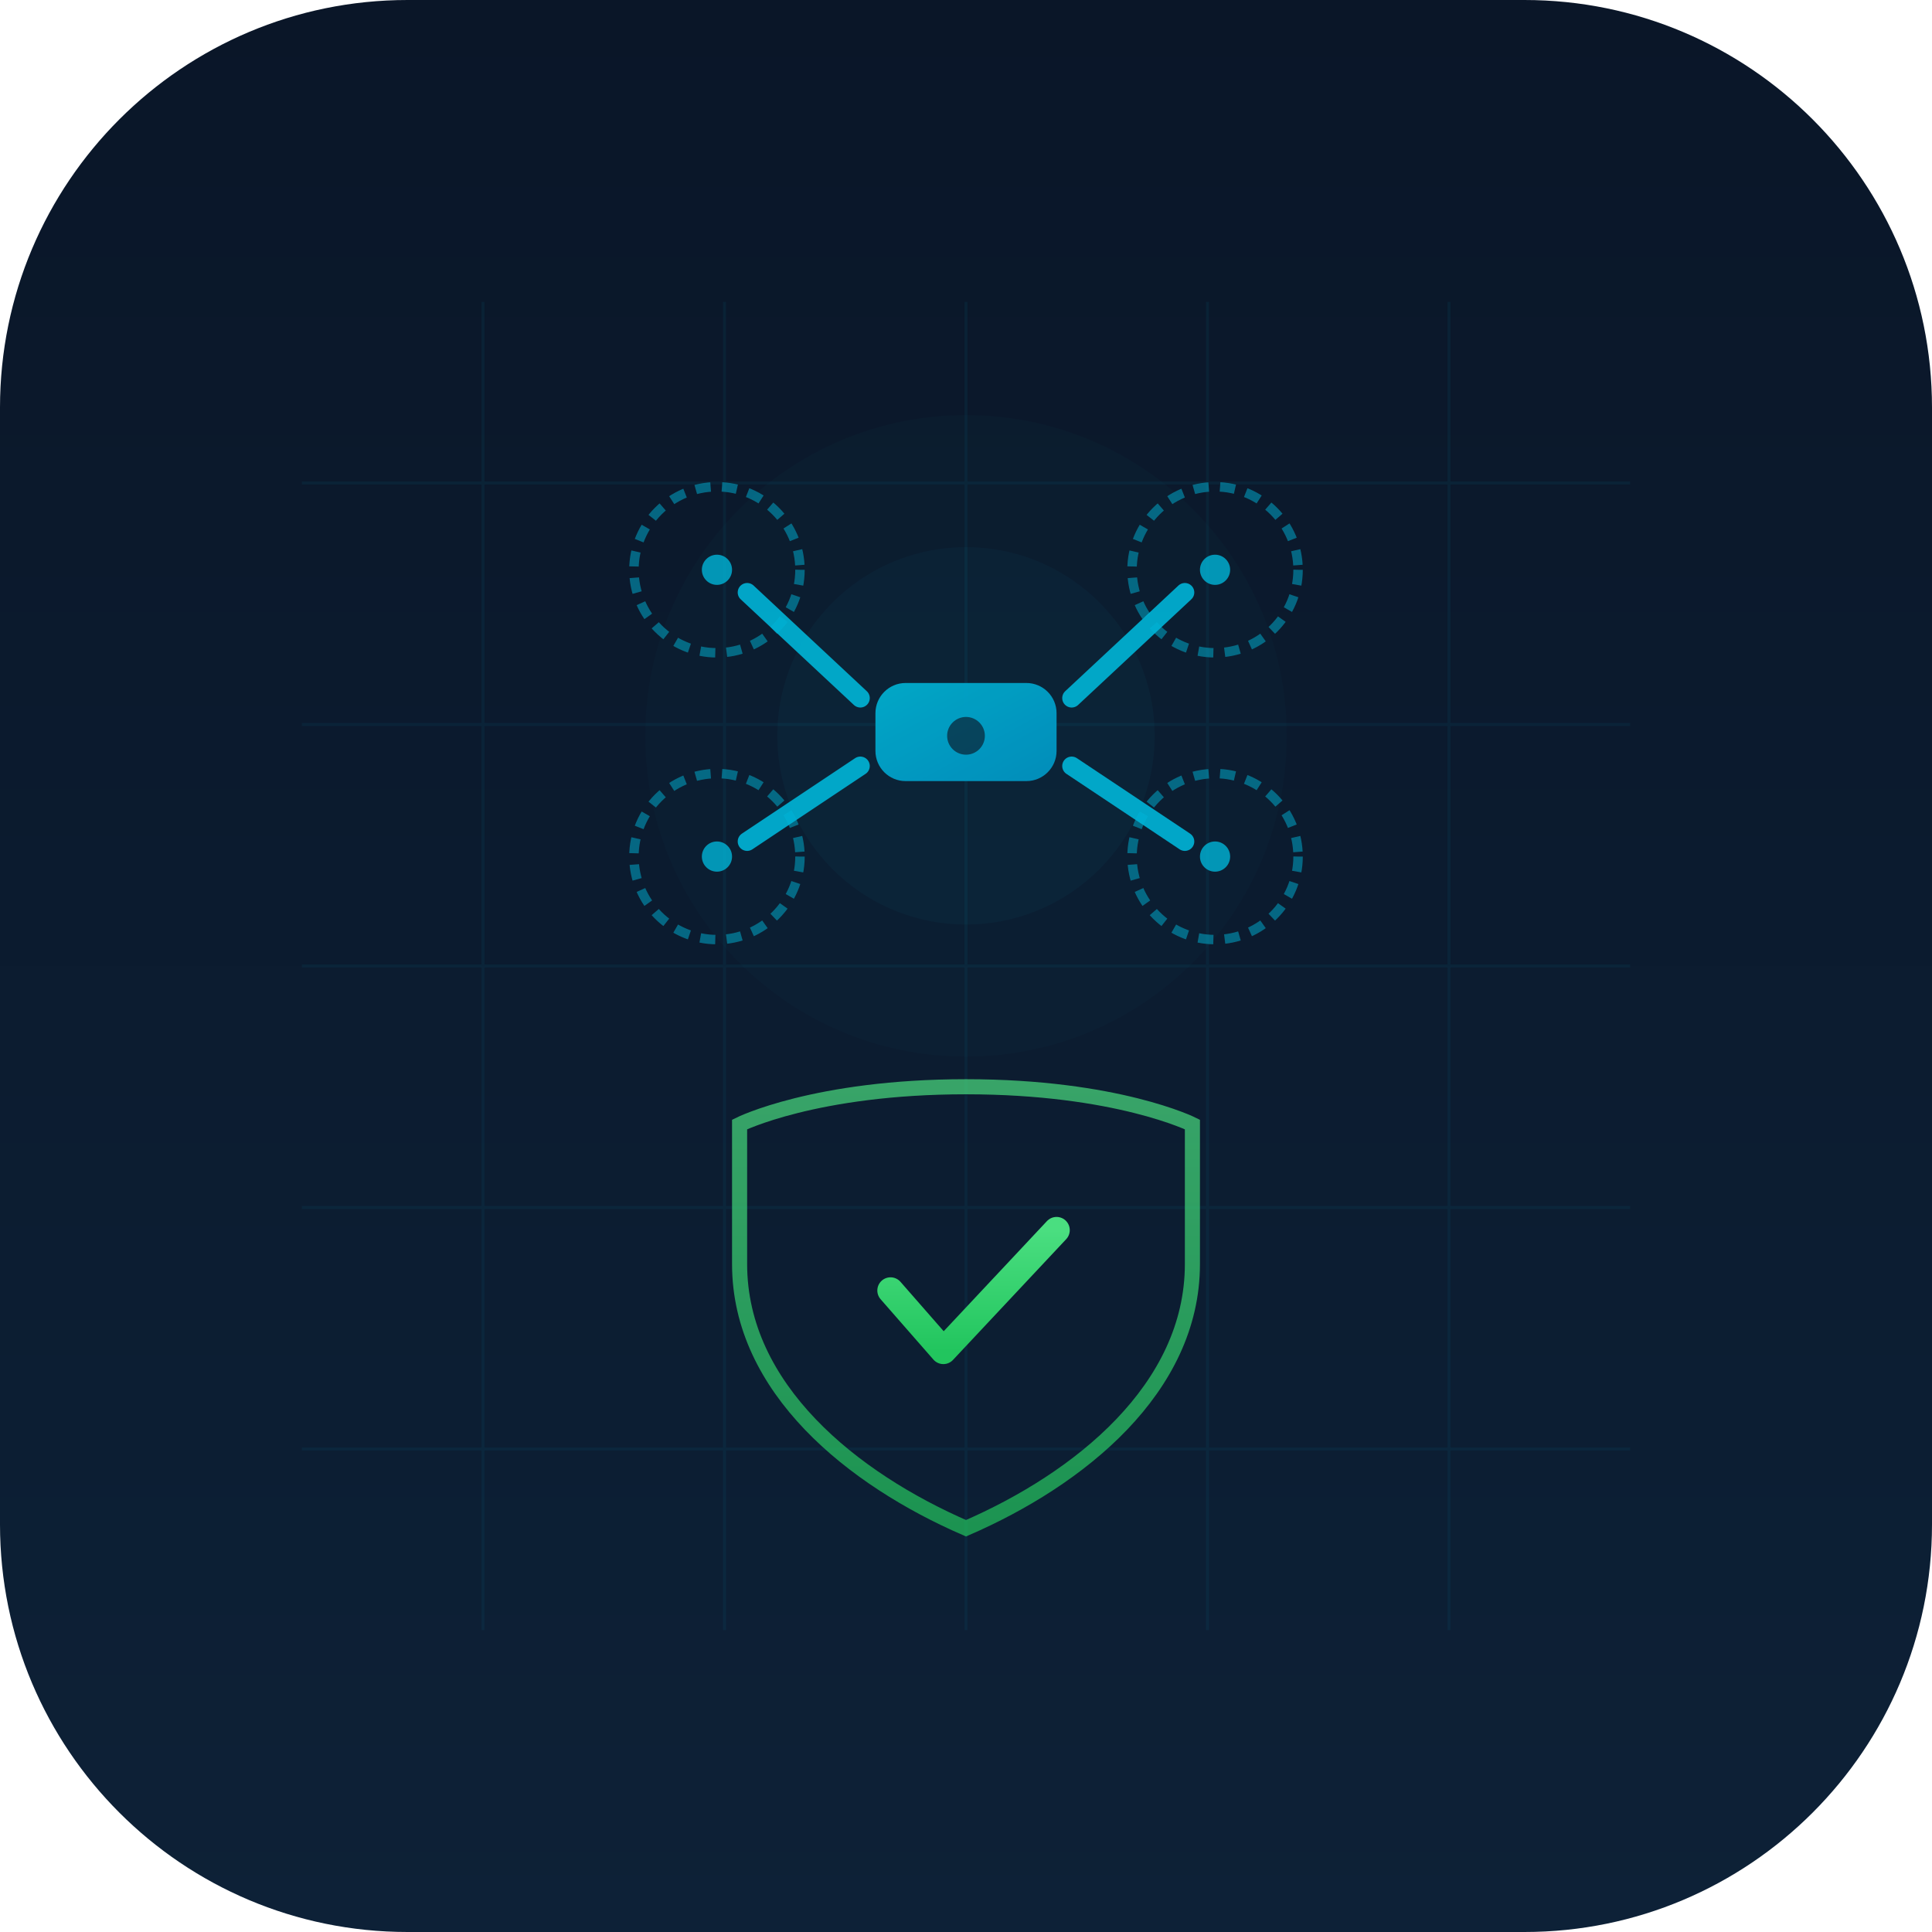
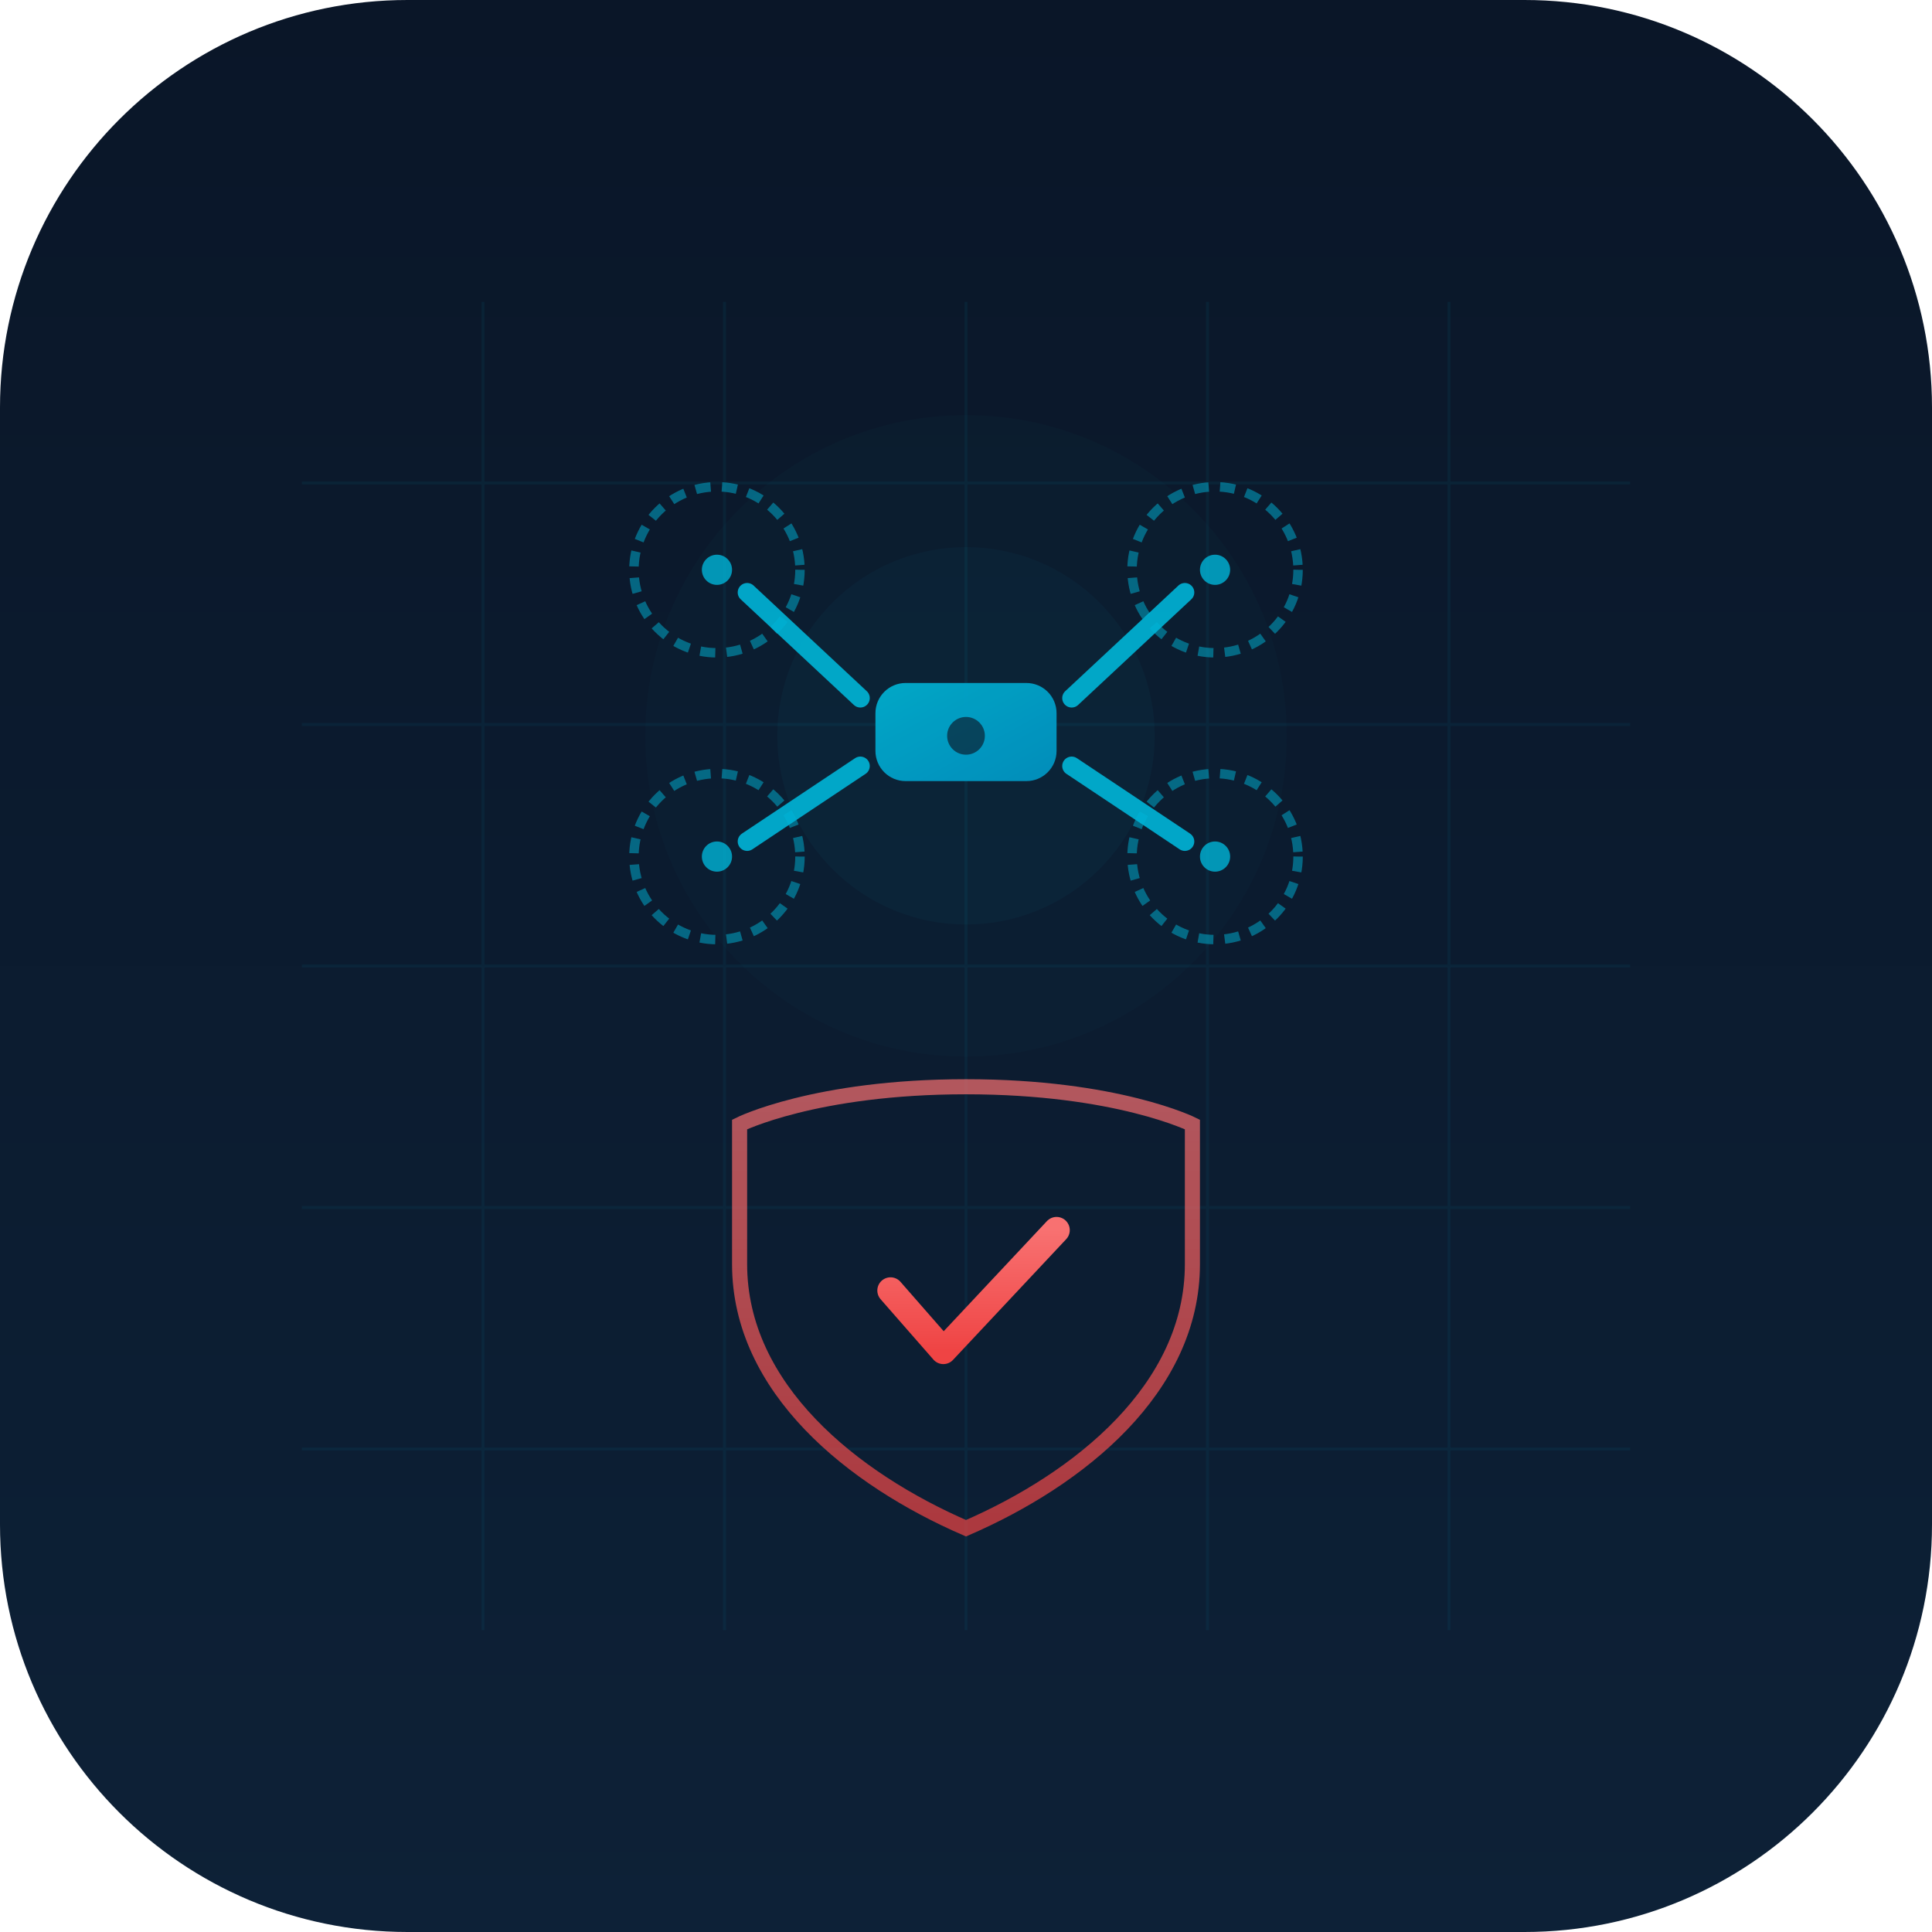
<svg xmlns="http://www.w3.org/2000/svg" viewBox="0 0 512 512">
  <defs>
    <linearGradient id="bg" x1="0" y1="0" x2="0" y2="1">
      <stop offset="0%" stop-color="#0a1628" />
      <stop offset="100%" stop-color="#0d2137" />
    </linearGradient>
    <linearGradient id="accent" x1="0" y1="0" x2="1" y2="1">
      <stop offset="0%" stop-color="#00b4d8" />
      <stop offset="100%" stop-color="#0096c7" />
    </linearGradient>
    <linearGradient id="check" x1="0" y1="0" x2="0" y2="1">
-       <stop offset="0%" stop-color="#4ade80" />
-       <stop offset="100%" stop-color="#22c55e" />
+       <stop offset="0%" stop-color="#f87171" />
+       <stop offset="100%" stop-color="#ef4444" />
    </linearGradient>
  </defs>
  <rect width="512" height="512" rx="108" ry="108" fill="url(#bg)" />
  <g opacity="0.06" stroke="#00b4d8" stroke-width="0.8" fill="none">
    <line x1="128" y1="80" x2="128" y2="432" />
    <line x1="192" y1="80" x2="192" y2="432" />
    <line x1="256" y1="80" x2="256" y2="432" />
    <line x1="320" y1="80" x2="320" y2="432" />
    <line x1="384" y1="80" x2="384" y2="432" />
    <line x1="80" y1="128" x2="432" y2="128" />
    <line x1="80" y1="192" x2="432" y2="192" />
    <line x1="80" y1="256" x2="432" y2="256" />
    <line x1="80" y1="320" x2="432" y2="320" />
    <line x1="80" y1="384" x2="432" y2="384" />
  </g>
  <g transform="translate(256, 195)">
    <line x1="-58" y1="-38" x2="-28" y2="-10" stroke="#00b4d8" stroke-width="5" stroke-linecap="round" opacity="0.9" />
    <line x1="58" y1="-38" x2="28" y2="-10" stroke="#00b4d8" stroke-width="5" stroke-linecap="round" opacity="0.9" />
    <line x1="-58" y1="28" x2="-28" y2="8" stroke="#00b4d8" stroke-width="5" stroke-linecap="round" opacity="0.9" />
    <line x1="58" y1="28" x2="28" y2="8" stroke="#00b4d8" stroke-width="5" stroke-linecap="round" opacity="0.9" />
    <circle cx="-66" cy="-44" r="22" fill="none" stroke="#00b4d8" stroke-width="2.5" opacity="0.5" stroke-dasharray="4 3" />
    <circle cx="66" cy="-44" r="22" fill="none" stroke="#00b4d8" stroke-width="2.5" opacity="0.5" stroke-dasharray="4 3" />
    <circle cx="-66" cy="32" r="22" fill="none" stroke="#00b4d8" stroke-width="2.5" opacity="0.5" stroke-dasharray="4 3" />
    <circle cx="66" cy="32" r="22" fill="none" stroke="#00b4d8" stroke-width="2.5" opacity="0.5" stroke-dasharray="4 3" />
    <circle cx="-66" cy="-44" r="4" fill="#00b4d8" opacity="0.8" />
    <circle cx="66" cy="-44" r="4" fill="#00b4d8" opacity="0.8" />
    <circle cx="-66" cy="32" r="4" fill="#00b4d8" opacity="0.8" />
    <circle cx="66" cy="32" r="4" fill="#00b4d8" opacity="0.8" />
    <rect x="-24" y="-14" width="48" height="26" rx="8" fill="url(#accent)" opacity="0.9" />
    <circle cx="0" cy="0" r="5" fill="#0a1628" opacity="0.7" />
  </g>
  <g transform="translate(256, 340)">
    <path d="M0,-52 C40,-52 60,-42 60,-42 L60,-5 C60,28 30,52 0,65 C-30,52 -60,28 -60,-5 L-60,-42 C-60,-42 -40,-52 0,-52Z" fill="none" stroke="url(#check)" stroke-width="4" opacity="0.7" />
    <path d="M-20,2 L-6,18 L24,-14" fill="none" stroke="url(#check)" stroke-width="7" stroke-linecap="round" stroke-linejoin="round" />
  </g>
  <circle cx="256" cy="195" r="50" fill="#00b4d8" opacity="0.04" />
  <circle cx="256" cy="195" r="85" fill="#00b4d8" opacity="0.02" />
</svg>
